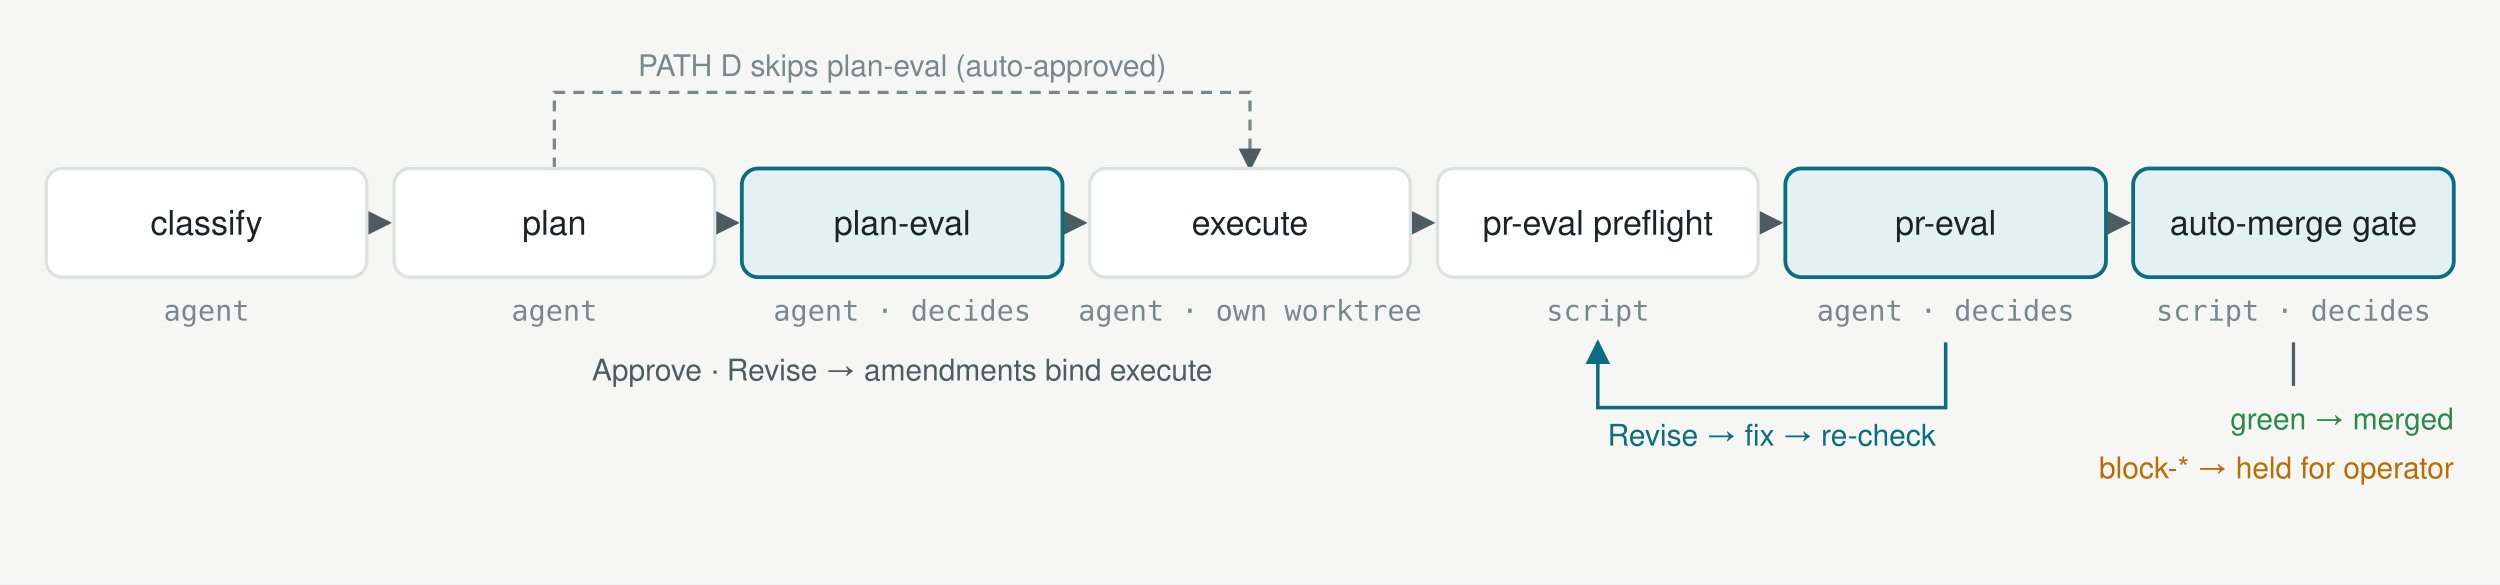
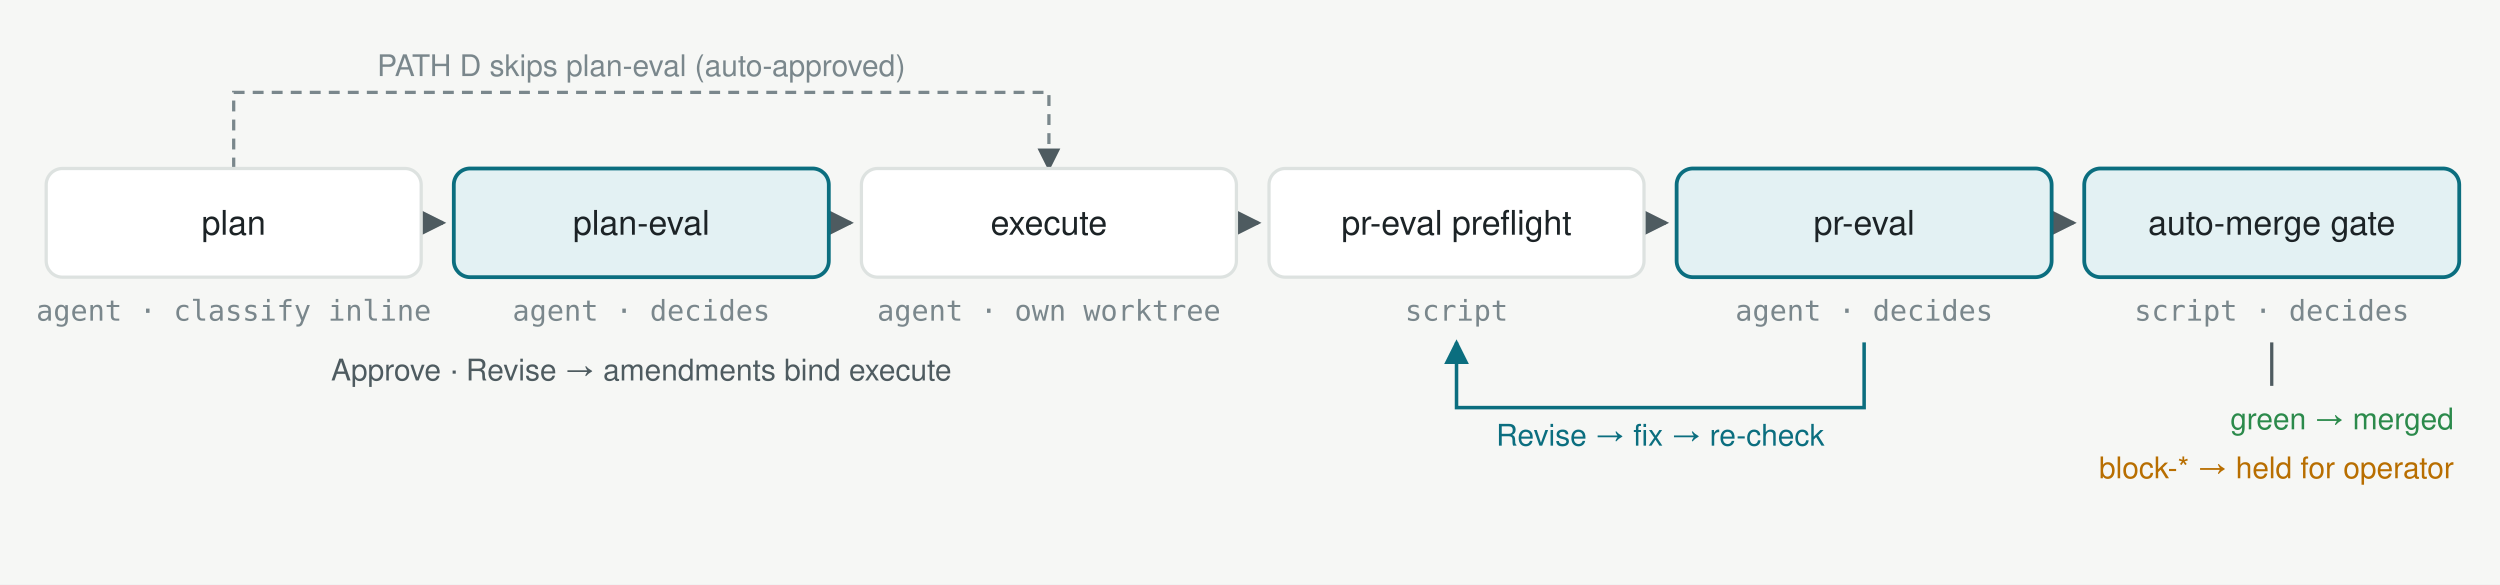
<svg xmlns="http://www.w3.org/2000/svg" viewBox="0 0 920 215" width="920" height="215" role="img" aria-label="Pipeline lifecycle rail" font-family="-apple-system, BlinkMacSystemFont, 'Segoe UI', Helvetica, Arial, sans-serif">
  <defs>
    <marker id="ah" viewBox="0 0 8 8" refX="7" refY="4" markerWidth="7" markerHeight="7" orient="auto-start-reverse">
      <path d="M0,0 L8,4 L0,8 z" fill="#4E5B60" />
    </marker>
    <marker id="aha" viewBox="0 0 8 8" refX="7" refY="4" markerWidth="7" markerHeight="7" orient="auto-start-reverse">
      <path d="M0,0 L8,4 L0,8 z" fill="#0B6E7F" />
    </marker>
  </defs>
  <rect x="0" y="0" width="920" height="215" fill="#F6F7F5" />
-   <path d="M204,62 V34 H460 V62" fill="none" stroke="#7A878C" stroke-width="1.2" stroke-dasharray="4 3" marker-end="url(#ah)" />
-   <text x="332" y="28" text-anchor="middle" font-size="11" fill="#7A878C">PATH D skips plan-eval (auto-approved)</text>
+   <path d="M86,62 V34 H386 V62" fill="none" stroke="#7A878C" stroke-width="1.2" stroke-dasharray="4 3" marker-end="url(#ah)" />
+   <text x="236" y="28" text-anchor="middle" font-size="11" fill="#7A878C">PATH D skips plan-eval (auto-approved)</text>
  <g stroke="#4E5B60" stroke-width="1.4" fill="none" marker-end="url(#ah)">
-     <path d="M135,82 H143" />
-     <path d="M263,82 H271" />
-     <path d="M391,82 H399" />
-     <path d="M519,82 H527" />
-     <path d="M647,82 H655" />
-     <path d="M775,82 H783" />
+     <path d="M155,82 H163" />
+     <path d="M305,82 H313" />
+     <path d="M455,82 H463" />
+     <path d="M605,82 H613" />
+     <path d="M755,82 H763" />
  </g>
-   <rect x="17" y="62" width="118" height="40" rx="6" fill="#FFFFFF" stroke="#DDE2E0" stroke-width="1.2" />
-   <text x="76" y="86.375" fill="#1C2326" font-size="12.5" text-anchor="middle">classify</text>
-   <text x="76" y="118" text-anchor="middle" font-family="ui-monospace, SFMono-Regular, 'SF Mono', Menlo, Consolas, monospace" font-size="10.5" fill="#7A878C">agent</text>
-   <rect x="145" y="62" width="118" height="40" rx="6" fill="#FFFFFF" stroke="#DDE2E0" stroke-width="1.2" />
-   <text x="204" y="86.375" fill="#1C2326" font-size="12.5" text-anchor="middle">plan</text>
-   <text x="204" y="118" text-anchor="middle" font-family="ui-monospace, SFMono-Regular, 'SF Mono', Menlo, Consolas, monospace" font-size="10.5" fill="#7A878C">agent</text>
-   <rect x="273" y="62" width="118" height="40" rx="6" fill="#E3F1F3" stroke="#0B6E7F" stroke-width="1.4" />
-   <text x="332" y="86.375" fill="#1C2326" font-size="12.5" text-anchor="middle">plan-eval</text>
-   <text x="332" y="118" text-anchor="middle" font-family="ui-monospace, SFMono-Regular, 'SF Mono', Menlo, Consolas, monospace" font-size="10.5" fill="#7A878C">agent · decides</text>
-   <rect x="401" y="62" width="118" height="40" rx="6" fill="#FFFFFF" stroke="#DDE2E0" stroke-width="1.2" />
-   <text x="460" y="86.375" fill="#1C2326" font-size="12.5" text-anchor="middle">execute</text>
-   <text x="460" y="118" text-anchor="middle" font-family="ui-monospace, SFMono-Regular, 'SF Mono', Menlo, Consolas, monospace" font-size="10.5" fill="#7A878C">agent · own worktree</text>
-   <rect x="529" y="62" width="118" height="40" rx="6" fill="#FFFFFF" stroke="#DDE2E0" stroke-width="1.2" />
-   <text x="588" y="86.375" fill="#1C2326" font-size="12.5" text-anchor="middle">pr-eval preflight</text>
-   <text x="588" y="118" text-anchor="middle" font-family="ui-monospace, SFMono-Regular, 'SF Mono', Menlo, Consolas, monospace" font-size="10.5" fill="#7A878C">script</text>
-   <rect x="657" y="62" width="118" height="40" rx="6" fill="#E3F1F3" stroke="#0B6E7F" stroke-width="1.4" />
-   <text x="716" y="86.375" fill="#1C2326" font-size="12.5" text-anchor="middle">pr-eval</text>
-   <text x="716" y="118" text-anchor="middle" font-family="ui-monospace, SFMono-Regular, 'SF Mono', Menlo, Consolas, monospace" font-size="10.5" fill="#7A878C">agent · decides</text>
-   <rect x="785" y="62" width="118" height="40" rx="6" fill="#E3F1F3" stroke="#0B6E7F" stroke-width="1.4" />
-   <text x="844" y="86.375" fill="#1C2326" font-size="12.5" text-anchor="middle">auto-merge gate</text>
-   <text x="844" y="118" text-anchor="middle" font-family="ui-monospace, SFMono-Regular, 'SF Mono', Menlo, Consolas, monospace" font-size="10.5" fill="#7A878C">script · decides</text>
-   <text x="332" y="140" text-anchor="middle" font-size="11" fill="#4E5B60">Approve · Revise → amendments bind execute</text>
-   <path d="M716,126 V150 H588 V126" fill="none" stroke="#0B6E7F" stroke-width="1.3" marker-end="url(#aha)" />
-   <text x="652" y="164" text-anchor="middle" font-size="11" fill="#0B6E7F">Revise → fix → re-check</text>
-   <path d="M844,126 V142" fill="none" stroke="#4E5B60" stroke-width="1.2" />
+   <rect x="17" y="62" width="138" height="40" rx="6" fill="#FFFFFF" stroke="#DDE2E0" stroke-width="1.2" />
+   <text x="86" y="86.375" fill="#1C2326" font-size="12.5" text-anchor="middle">plan</text>
+   <text x="86" y="118" text-anchor="middle" font-family="ui-monospace, SFMono-Regular, 'SF Mono', Menlo, Consolas, monospace" font-size="10.5" fill="#7A878C">agent · classify inline</text>
+   <rect x="167" y="62" width="138" height="40" rx="6" fill="#E3F1F3" stroke="#0B6E7F" stroke-width="1.4" />
+   <text x="236" y="86.375" fill="#1C2326" font-size="12.5" text-anchor="middle">plan-eval</text>
+   <text x="236" y="118" text-anchor="middle" font-family="ui-monospace, SFMono-Regular, 'SF Mono', Menlo, Consolas, monospace" font-size="10.5" fill="#7A878C">agent · decides</text>
+   <rect x="317" y="62" width="138" height="40" rx="6" fill="#FFFFFF" stroke="#DDE2E0" stroke-width="1.2" />
+   <text x="386" y="86.375" fill="#1C2326" font-size="12.5" text-anchor="middle">execute</text>
+   <text x="386" y="118" text-anchor="middle" font-family="ui-monospace, SFMono-Regular, 'SF Mono', Menlo, Consolas, monospace" font-size="10.5" fill="#7A878C">agent · own worktree</text>
+   <rect x="467" y="62" width="138" height="40" rx="6" fill="#FFFFFF" stroke="#DDE2E0" stroke-width="1.2" />
+   <text x="536" y="86.375" fill="#1C2326" font-size="12.5" text-anchor="middle">pr-eval preflight</text>
+   <text x="536" y="118" text-anchor="middle" font-family="ui-monospace, SFMono-Regular, 'SF Mono', Menlo, Consolas, monospace" font-size="10.5" fill="#7A878C">script</text>
+   <rect x="617" y="62" width="138" height="40" rx="6" fill="#E3F1F3" stroke="#0B6E7F" stroke-width="1.4" />
+   <text x="686" y="86.375" fill="#1C2326" font-size="12.5" text-anchor="middle">pr-eval</text>
+   <text x="686" y="118" text-anchor="middle" font-family="ui-monospace, SFMono-Regular, 'SF Mono', Menlo, Consolas, monospace" font-size="10.5" fill="#7A878C">agent · decides</text>
+   <rect x="767" y="62" width="138" height="40" rx="6" fill="#E3F1F3" stroke="#0B6E7F" stroke-width="1.4" />
+   <text x="836" y="86.375" fill="#1C2326" font-size="12.5" text-anchor="middle">auto-merge gate</text>
+   <text x="836" y="118" text-anchor="middle" font-family="ui-monospace, SFMono-Regular, 'SF Mono', Menlo, Consolas, monospace" font-size="10.5" fill="#7A878C">script · decides</text>
+   <text x="236" y="140" text-anchor="middle" font-size="11" fill="#4E5B60">Approve · Revise → amendments bind execute</text>
+   <path d="M686,126 V150 H536 V126" fill="none" stroke="#0B6E7F" stroke-width="1.3" marker-end="url(#aha)" />
+   <text x="611" y="164" text-anchor="middle" font-size="11" fill="#0B6E7F">Revise → fix → re-check</text>
+   <path d="M836,126 V142" fill="none" stroke="#4E5B60" stroke-width="1.2" />
  <text x="903" y="158" text-anchor="end" font-size="11" fill="#2B8A4B">green → merged</text>
  <text x="903" y="176" text-anchor="end" font-size="11" fill="#B86E00">block-* → held for operator</text>
</svg>
